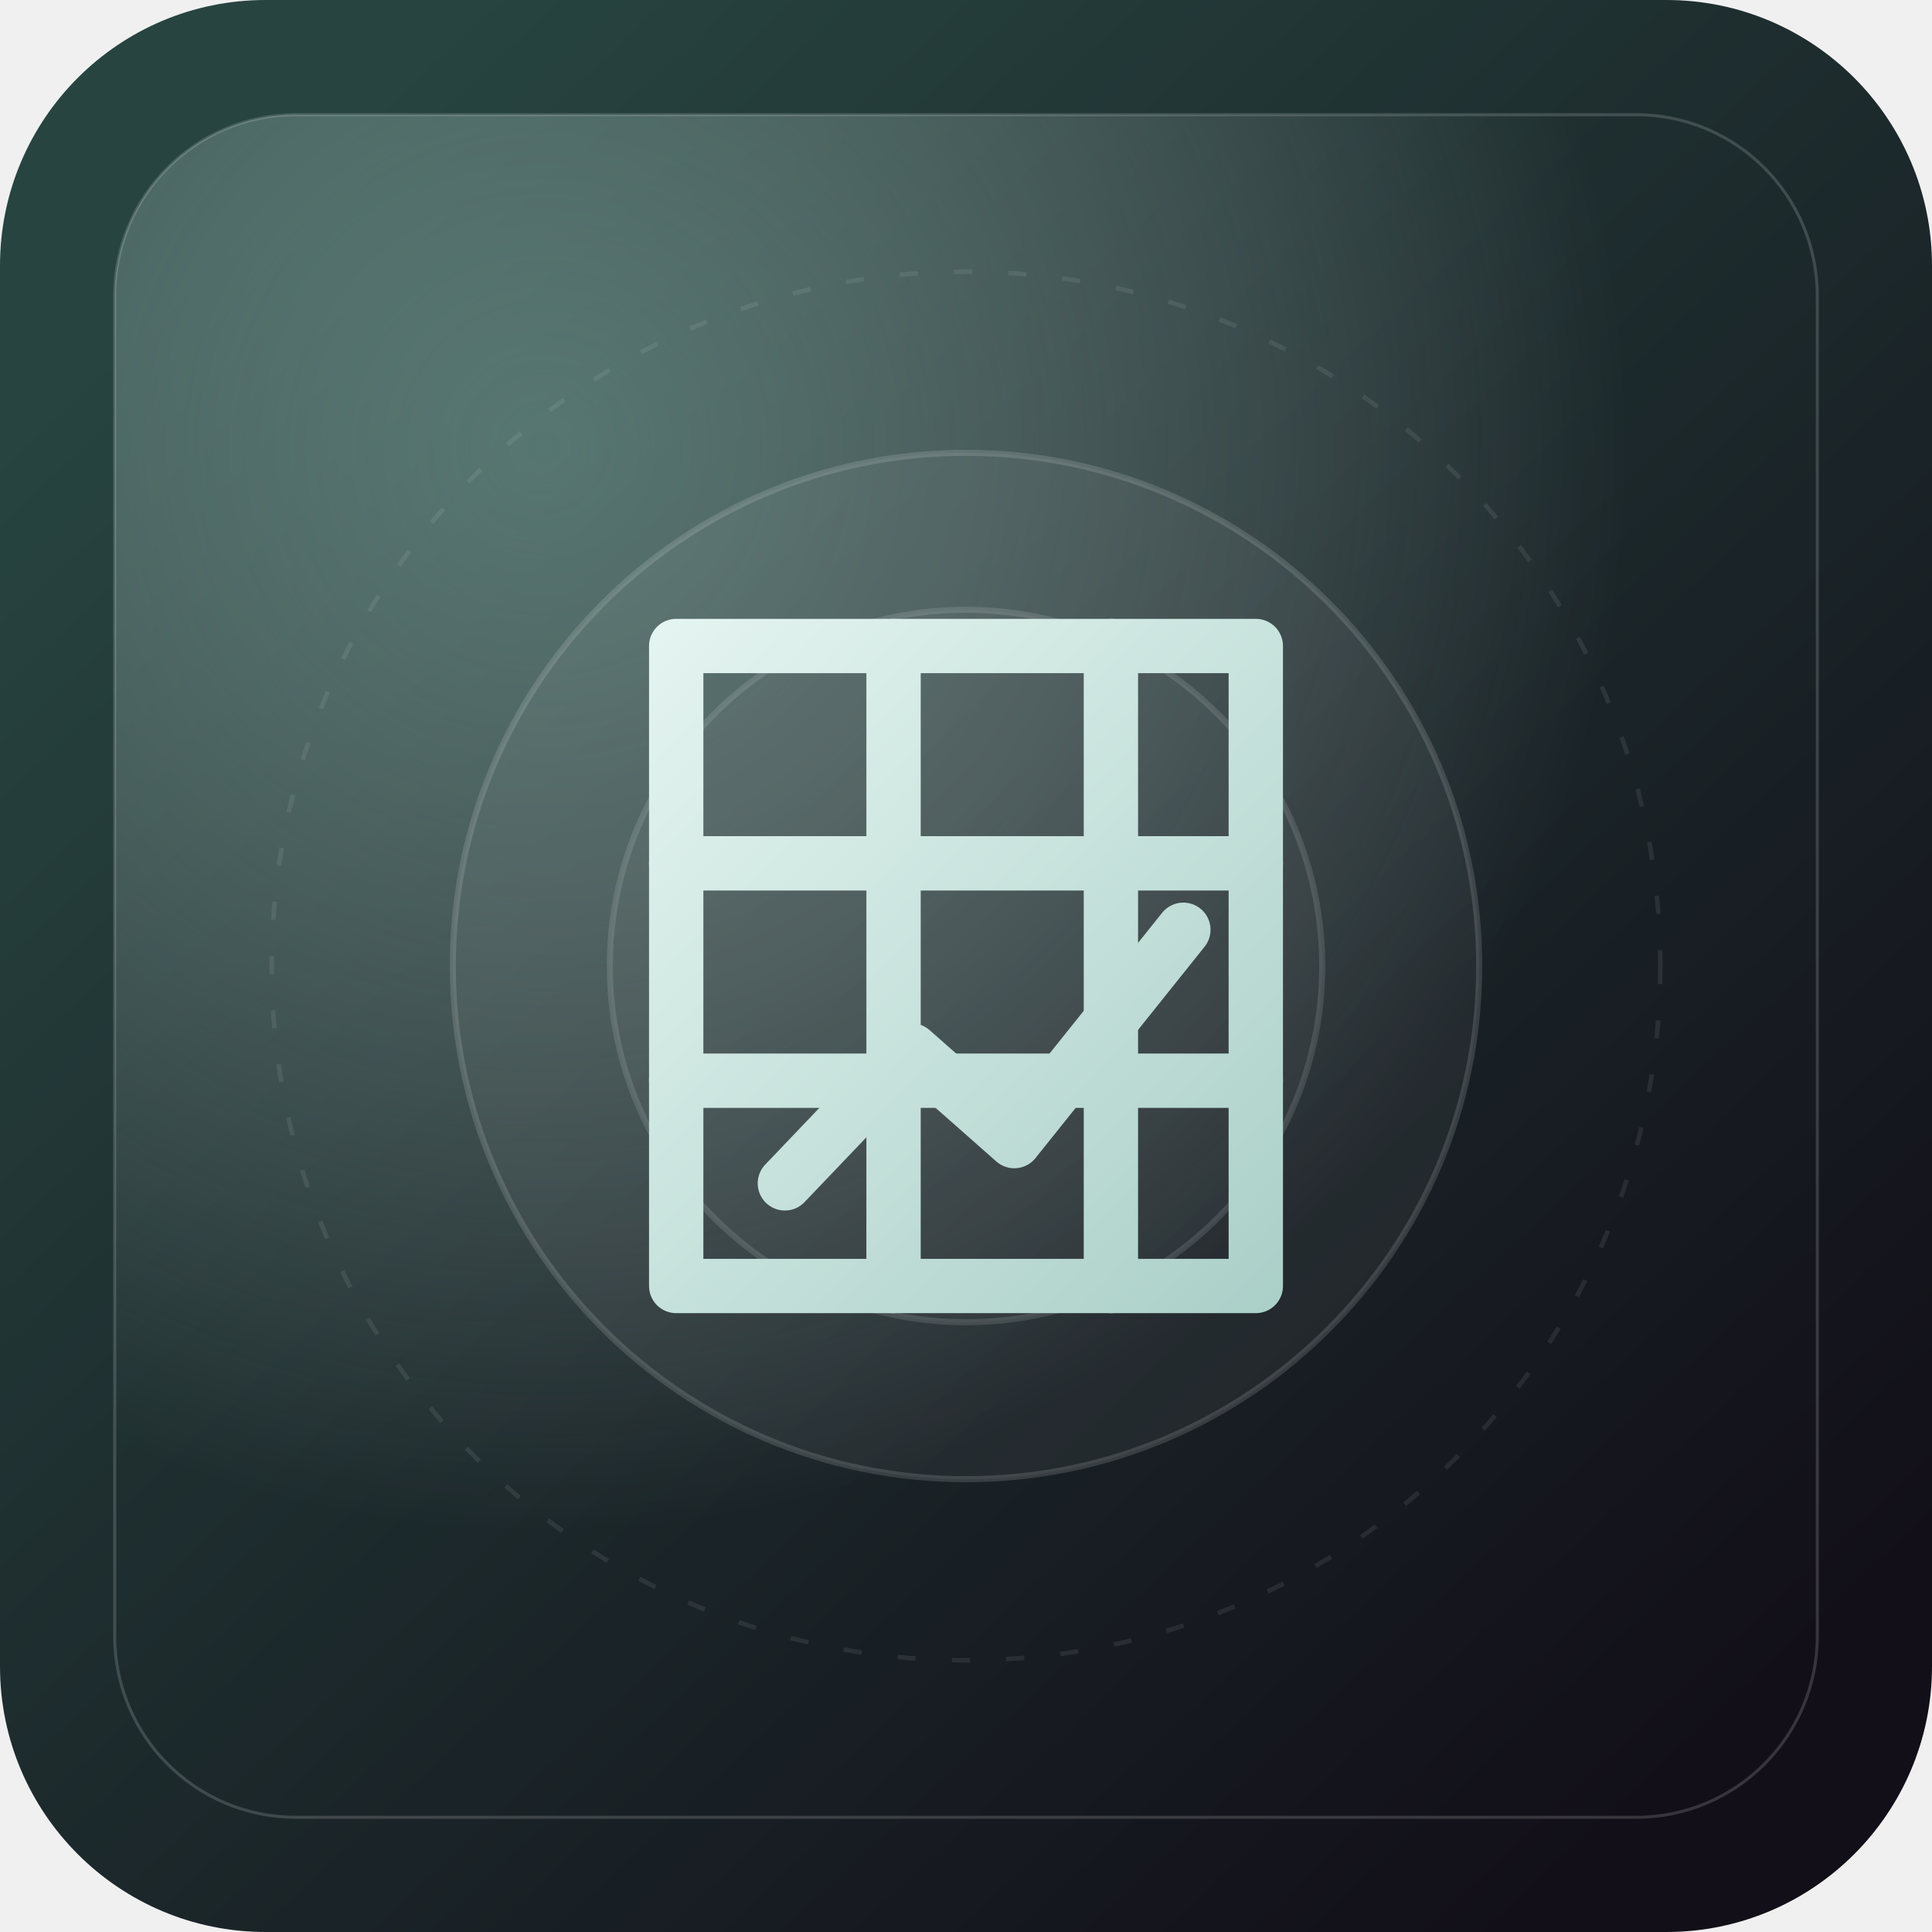
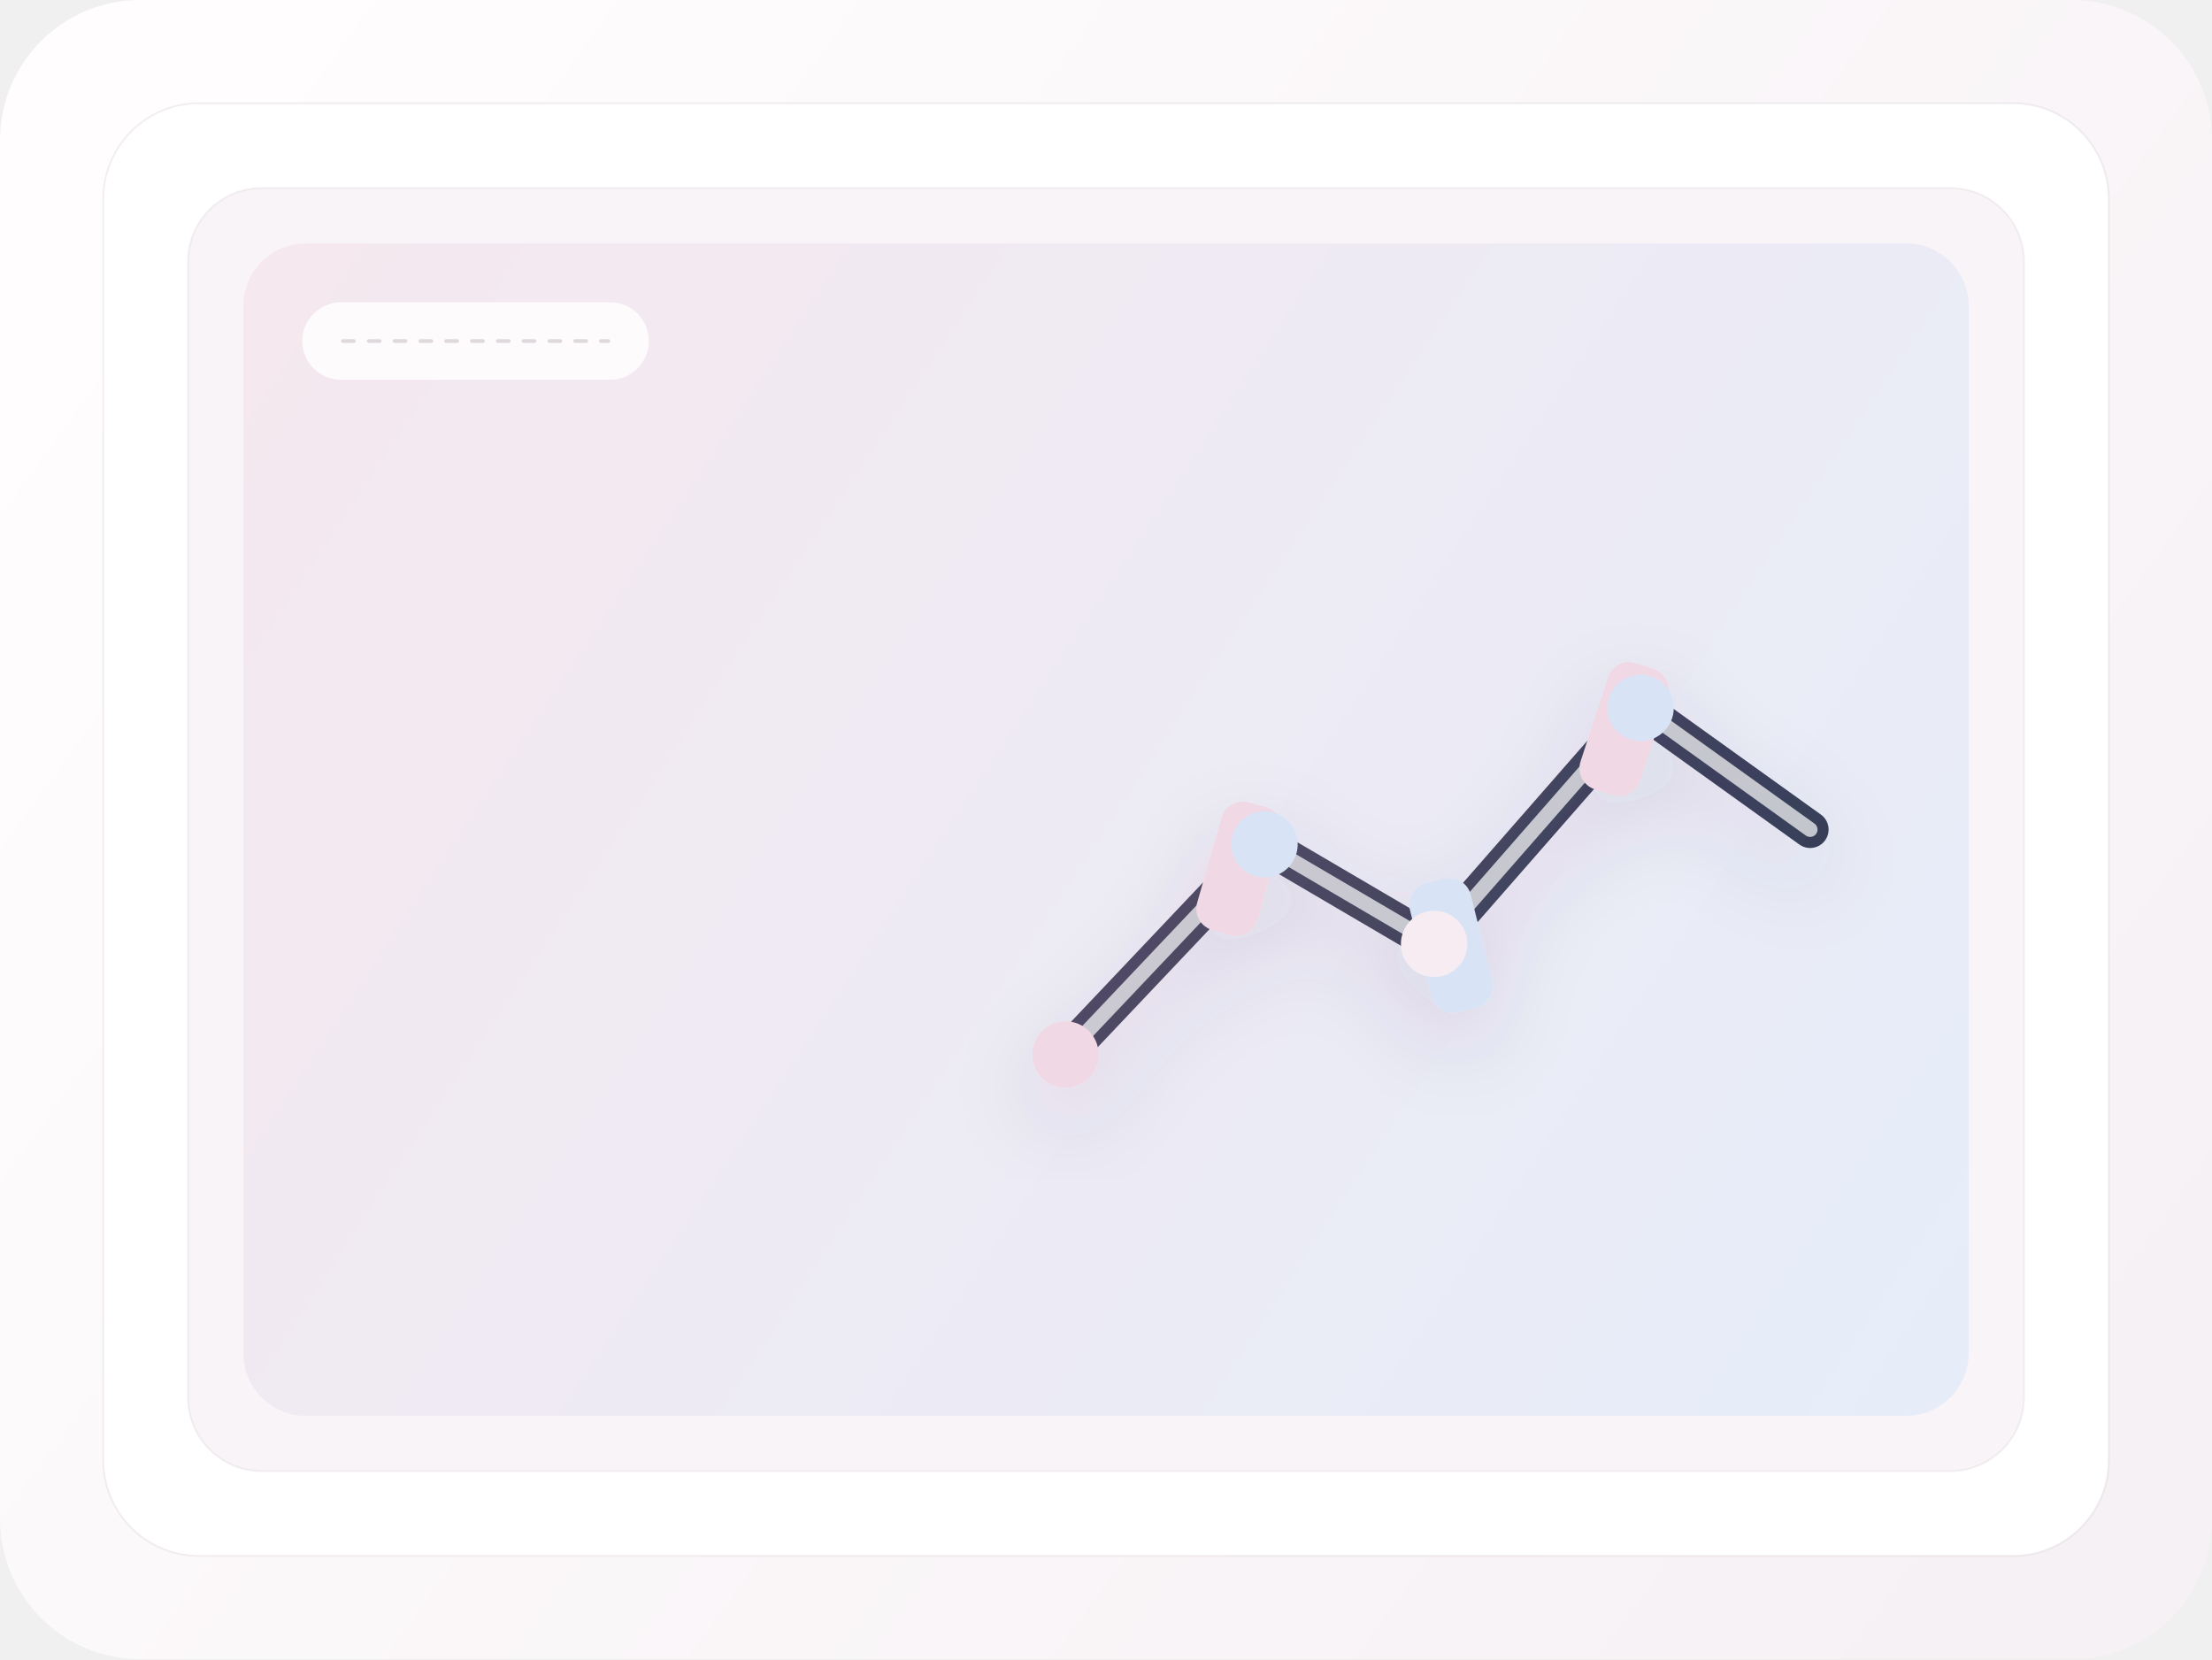
- <svg xmlns="http://www.w3.org/2000/svg" width="640" height="640" viewBox="0 0 640 640" fill="none">
+ <svg xmlns="http://www.w3.org/2000/svg" width="1200" height="900" viewBox="0 0 1200 900" fill="none">
  <defs>
-     <linearGradient id="bg" x1="80" y1="72" x2="560" y2="584" gradientUnits="userSpaceOnUse">
-       <stop stop-color="#274440" />
-       <stop offset="1" stop-color="#120f18" />
+     <linearGradient id="paper" x1="84" y1="74" x2="1118" y2="826" gradientUnits="userSpaceOnUse">
+       <stop stop-color="#FFFDFD" />
+       <stop offset="1" stop-color="#F6F1F5" />
    </linearGradient>
-     <radialGradient id="mist" cx="0" cy="0" r="1" gradientUnits="userSpaceOnUse" gradientTransform="translate(180 148) rotate(45) scale(360)">
-       <stop stop-color="#9ec8bf" stop-opacity="0.42" />
-       <stop offset="1" stop-color="#FFFFFF" stop-opacity="0" />
-     </radialGradient>
-     <linearGradient id="stroke" x1="180" y1="176" x2="480" y2="470" gradientUnits="userSpaceOnUse">
-       <stop stop-color="#eefaf7" />
-       <stop offset="1" stop-color="#9ec8bf" />
+     <linearGradient id="plumLine" x1="280" y1="210" x2="924" y2="696" gradientUnits="userSpaceOnUse">
+       <stop stop-color="#7A5E79" />
+       <stop offset="1" stop-color="#2E3A55" />
+     </linearGradient>
+     <filter id="shadow" x="-20%" y="-20%" width="140%" height="140%">
+       <feDropShadow dx="0" dy="18" stdDeviation="24" flood-color="rgba(72,54,86,0.12)" />
+     </filter>
+   </defs>
+   <rect width="1200" height="900" rx="76" fill="url(#paper)" />
+   <rect x="56" y="56" width="1088" height="788" rx="52" fill="white" stroke="rgba(91,65,88,0.08)" />
+   <rect x="102" y="102" width="996" height="696" rx="40" fill="rgba(248,243,247,0.96)" stroke="rgba(91,65,88,0.07)" />
+   <rect x="132" y="132" width="936" height="636" rx="34" fill="url(#hero)" />
+   <rect x="164" y="164" width="188" height="42" rx="21" fill="rgba(255,255,255,0.82)" />
+   <path d="M186 185H330" stroke="rgba(91,65,88,0.18)" stroke-width="2" stroke-linecap="round" stroke-dasharray="6 8" />
+   <defs>
+     <linearGradient id="hero" x1="144" y1="148" x2="1056" y2="752" gradientUnits="userSpaceOnUse">
+       <stop stop-color="#F5E8EF" />
+       <stop offset="1" stop-color="#E6EDF9" />
    </linearGradient>
  </defs>
-   <rect width="640" height="640" rx="88" fill="url(#bg)" />
-   <rect x="38" y="38" width="564" height="564" rx="60" fill="url(#mist)" stroke="rgba(255,255,255,0.16)" />
-   <circle cx="320" cy="320" r="170" fill="rgba(255,255,255,0.05)" stroke="rgba(255,255,255,0.14)" stroke-width="2" />
-   <circle cx="320" cy="320" r="118" fill="rgba(255,255,255,0.03)" stroke="rgba(255,255,255,0.12)" stroke-width="2" />
-   <g stroke="url(#stroke)" stroke-width="18" stroke-linecap="round" stroke-linejoin="round">
-     <path d="M224 214H416V426H224Z" />
-     <path d="M224 286H416" />
-     <path d="M224 358H416" />
-     <path d="M296 214V426" />
-     <path d="M368 214V426" />
-     <path d="M260 392L302 348L336 378L392 308" />
+   <g filter="url(#shadow)">
+     <path d="M578 572L686 458L778 512L890 384L982 450" stroke="url(#plumLine)" stroke-width="20" stroke-linecap="round" stroke-linejoin="round" />
+     <path d="M578 572L686 458L778 512L890 384L982 450" stroke="rgba(255,255,255,0.7)" stroke-width="8" stroke-linecap="round" stroke-linejoin="round" />
+     <rect x="666" y="432" width="34" height="72" rx="12" fill="#F0D8E4" transform="rotate(16 666 432)" />
+     <rect x="762" y="482" width="34" height="72" rx="12" fill="#D8E3F6" transform="rotate(-14 762 482)" />
+     <rect x="876" y="356" width="34" height="72" rx="12" fill="#F0D8E4" transform="rotate(18 876 356)" />
+     <circle cx="578" cy="572" r="18" fill="#F0D8E4" />
+     <circle cx="686" cy="458" r="18" fill="#D8E3F6" />
+     <circle cx="778" cy="512" r="18" fill="#F7ECF2" />
+     <circle cx="890" cy="384" r="18" fill="#D8E3F6" />
  </g>
-   <circle cx="320" cy="320" r="230" stroke="rgba(255,255,255,0.08)" stroke-width="1.5" stroke-dasharray="6 12" />
</svg>
